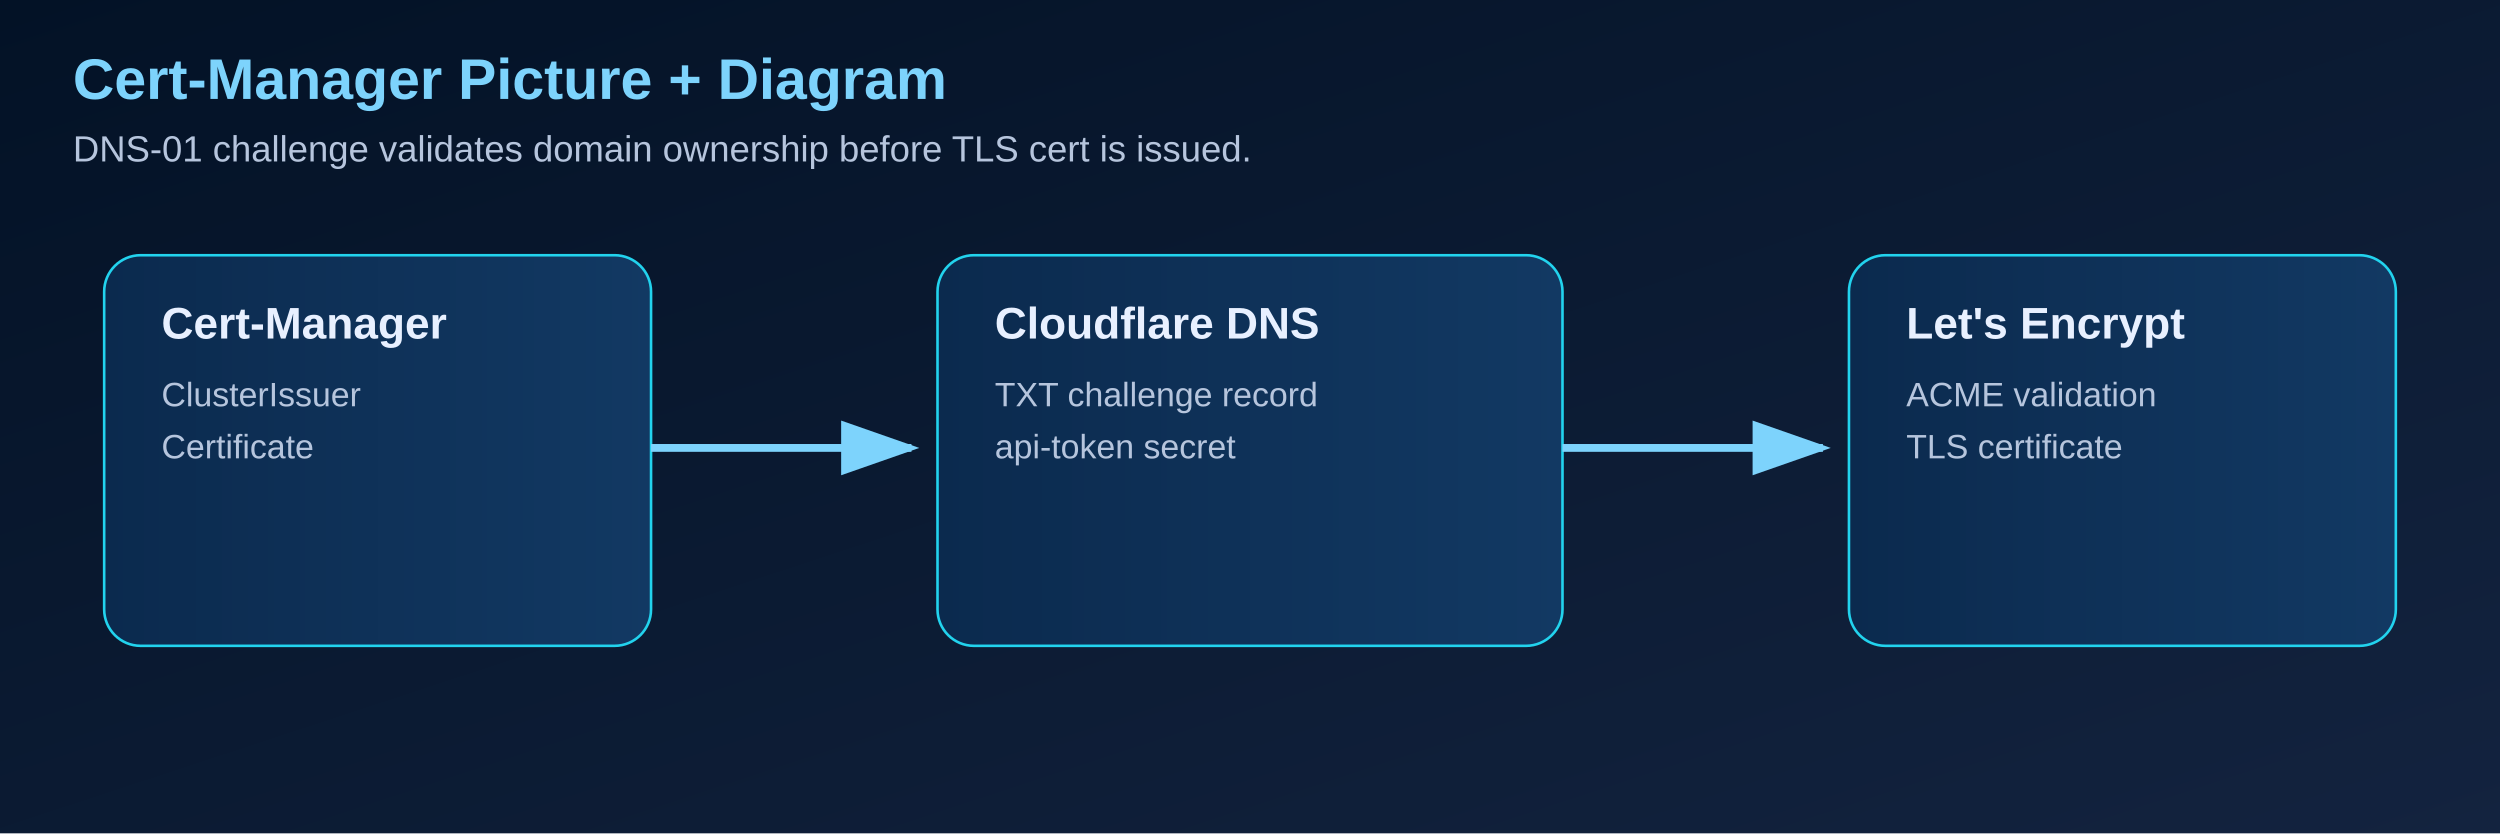
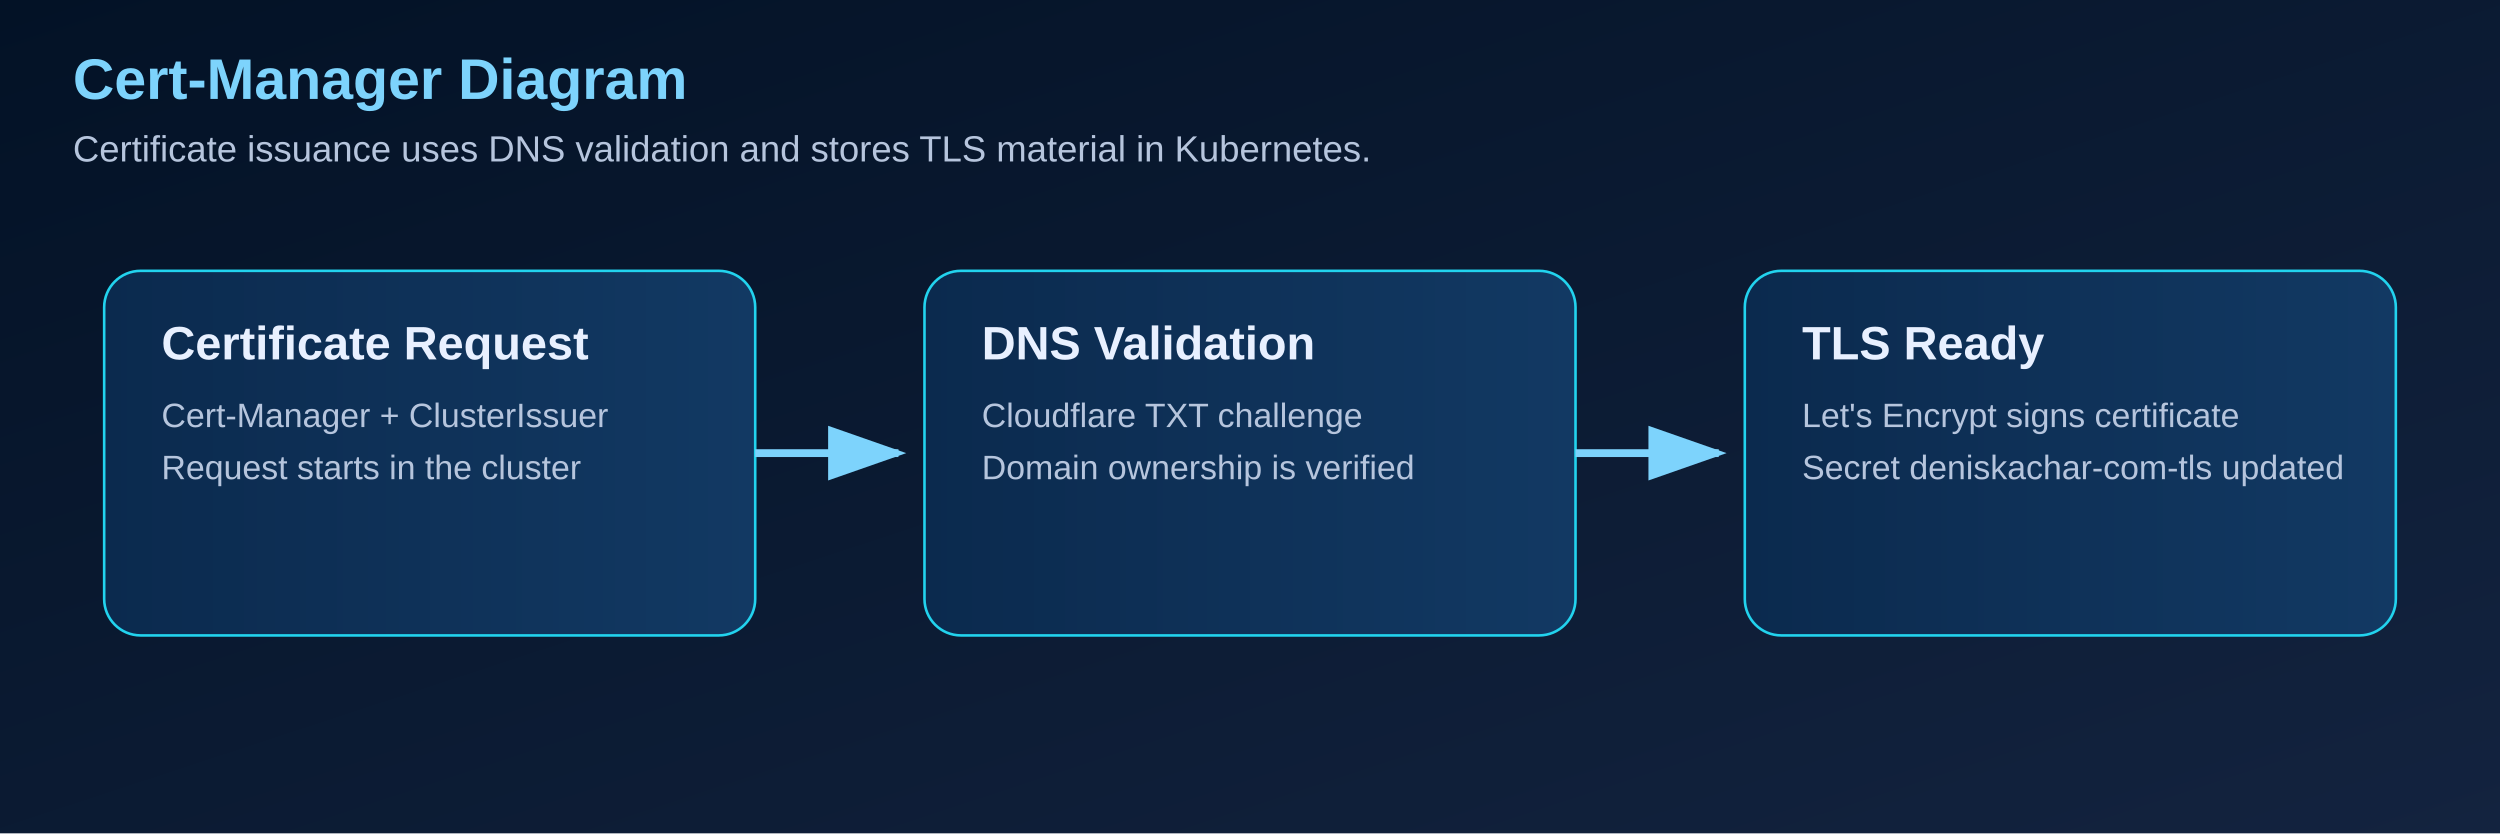
- <svg xmlns="http://www.w3.org/2000/svg" viewBox="0 0 960 320" role="img" aria-label="Cert-Manager diagram">
+ <svg xmlns="http://www.w3.org/2000/svg" viewBox="0 0 960 320" role="img" aria-label="Cert-Manager certificate flow">
  <defs>
-     <linearGradient id="bg" x1="0" x2="1" y1="0" y2="1">
+     <linearGradient id="bg" x1="0" y1="0" x2="1" y2="1">
      <stop offset="0" stop-color="#031226" />
      <stop offset="1" stop-color="#13233f" />
    </linearGradient>
-     <linearGradient id="box" x1="0" x2="1" y1="0" y2="0">
+     <linearGradient id="box" x1="0" y1="0" x2="1" y2="0">
      <stop offset="0" stop-color="#0b2a4e" />
      <stop offset="1" stop-color="#123963" />
    </linearGradient>
    <marker id="arrow" markerWidth="10" markerHeight="7" refX="9" refY="3.5" orient="auto">
      <polygon points="0 0, 10 3.5, 0 7" fill="#7dd3fc" />
    </marker>
  </defs>
  <rect width="960" height="320" fill="url(#bg)" />
-   <text x="28" y="38" fill="#7dd3fc" font-family="Manrope, Arial" font-size="22" font-weight="700">Cert-Manager Picture + Diagram</text>
-   <text x="28" y="62" fill="#b6c5dd" font-family="Manrope, Arial" font-size="14">DNS-01 challenge validates domain ownership before TLS cert is issued.</text>
-   <rect x="40" y="98" width="210" height="150" rx="14" fill="url(#box)" stroke="#22d3ee" />
-   <text x="62" y="130" fill="#e8f0ff" font-size="17" font-family="Manrope, Arial" font-weight="700">Cert-Manager</text>
-   <text x="62" y="156" fill="#b6c5dd" font-size="13" font-family="Manrope, Arial">ClusterIssuer</text>
-   <text x="62" y="176" fill="#b6c5dd" font-size="13" font-family="Manrope, Arial">Certificate</text>
-   <rect x="360" y="98" width="240" height="150" rx="14" fill="url(#box)" stroke="#22d3ee" />
-   <text x="382" y="130" fill="#e8f0ff" font-size="17" font-family="Manrope, Arial" font-weight="700">Cloudflare DNS</text>
-   <text x="382" y="156" fill="#b6c5dd" font-size="13" font-family="Manrope, Arial">TXT challenge record</text>
-   <text x="382" y="176" fill="#b6c5dd" font-size="13" font-family="Manrope, Arial">api-token secret</text>
-   <rect x="710" y="98" width="210" height="150" rx="14" fill="url(#box)" stroke="#22d3ee" />
-   <text x="732" y="130" fill="#e8f0ff" font-size="17" font-family="Manrope, Arial" font-weight="700">Let's Encrypt</text>
-   <text x="732" y="156" fill="#b6c5dd" font-size="13" font-family="Manrope, Arial">ACME validation</text>
-   <text x="732" y="176" fill="#b6c5dd" font-size="13" font-family="Manrope, Arial">TLS certificate</text>
-   <line x1="250" y1="172" x2="350" y2="172" stroke="#7dd3fc" stroke-width="3" marker-end="url(#arrow)" />
-   <line x1="600" y1="172" x2="700" y2="172" stroke="#7dd3fc" stroke-width="3" marker-end="url(#arrow)" />
+   <text x="28" y="38" fill="#7dd3fc" font-family="Manrope, Arial, sans-serif" font-size="22" font-weight="700">Cert-Manager Diagram</text>
+   <text x="28" y="62" fill="#b6c5dd" font-family="Manrope, Arial, sans-serif" font-size="14">Certificate issuance uses DNS validation and stores TLS material in Kubernetes.</text>
+   <rect x="40" y="104" width="250" height="140" rx="14" fill="url(#box)" stroke="#22d3ee" />
+   <text x="62" y="138" fill="#e8f0ff" font-family="Manrope, Arial, sans-serif" font-size="18" font-weight="700">Certificate Request</text>
+   <text x="62" y="164" fill="#b6c5dd" font-family="Manrope, Arial, sans-serif" font-size="13">Cert-Manager + ClusterIssuer</text>
+   <text x="62" y="184" fill="#b6c5dd" font-family="Manrope, Arial, sans-serif" font-size="13">Request starts in the cluster</text>
+   <rect x="355" y="104" width="250" height="140" rx="14" fill="url(#box)" stroke="#22d3ee" />
+   <text x="377" y="138" fill="#e8f0ff" font-family="Manrope, Arial, sans-serif" font-size="18" font-weight="700">DNS Validation</text>
+   <text x="377" y="164" fill="#b6c5dd" font-family="Manrope, Arial, sans-serif" font-size="13">Cloudflare TXT challenge</text>
+   <text x="377" y="184" fill="#b6c5dd" font-family="Manrope, Arial, sans-serif" font-size="13">Domain ownership is verified</text>
+   <rect x="670" y="104" width="250" height="140" rx="14" fill="url(#box)" stroke="#22d3ee" />
+   <text x="692" y="138" fill="#e8f0ff" font-family="Manrope, Arial, sans-serif" font-size="18" font-weight="700">TLS Ready</text>
+   <text x="692" y="164" fill="#b6c5dd" font-family="Manrope, Arial, sans-serif" font-size="13">Let's Encrypt signs certificate</text>
+   <text x="692" y="184" fill="#b6c5dd" font-family="Manrope, Arial, sans-serif" font-size="13">Secret deniskachar-com-tls updated</text>
+   <line x1="290" y1="174" x2="345" y2="174" stroke="#7dd3fc" stroke-width="3" marker-end="url(#arrow)" />
+   <line x1="605" y1="174" x2="660" y2="174" stroke="#7dd3fc" stroke-width="3" marker-end="url(#arrow)" />
</svg>
